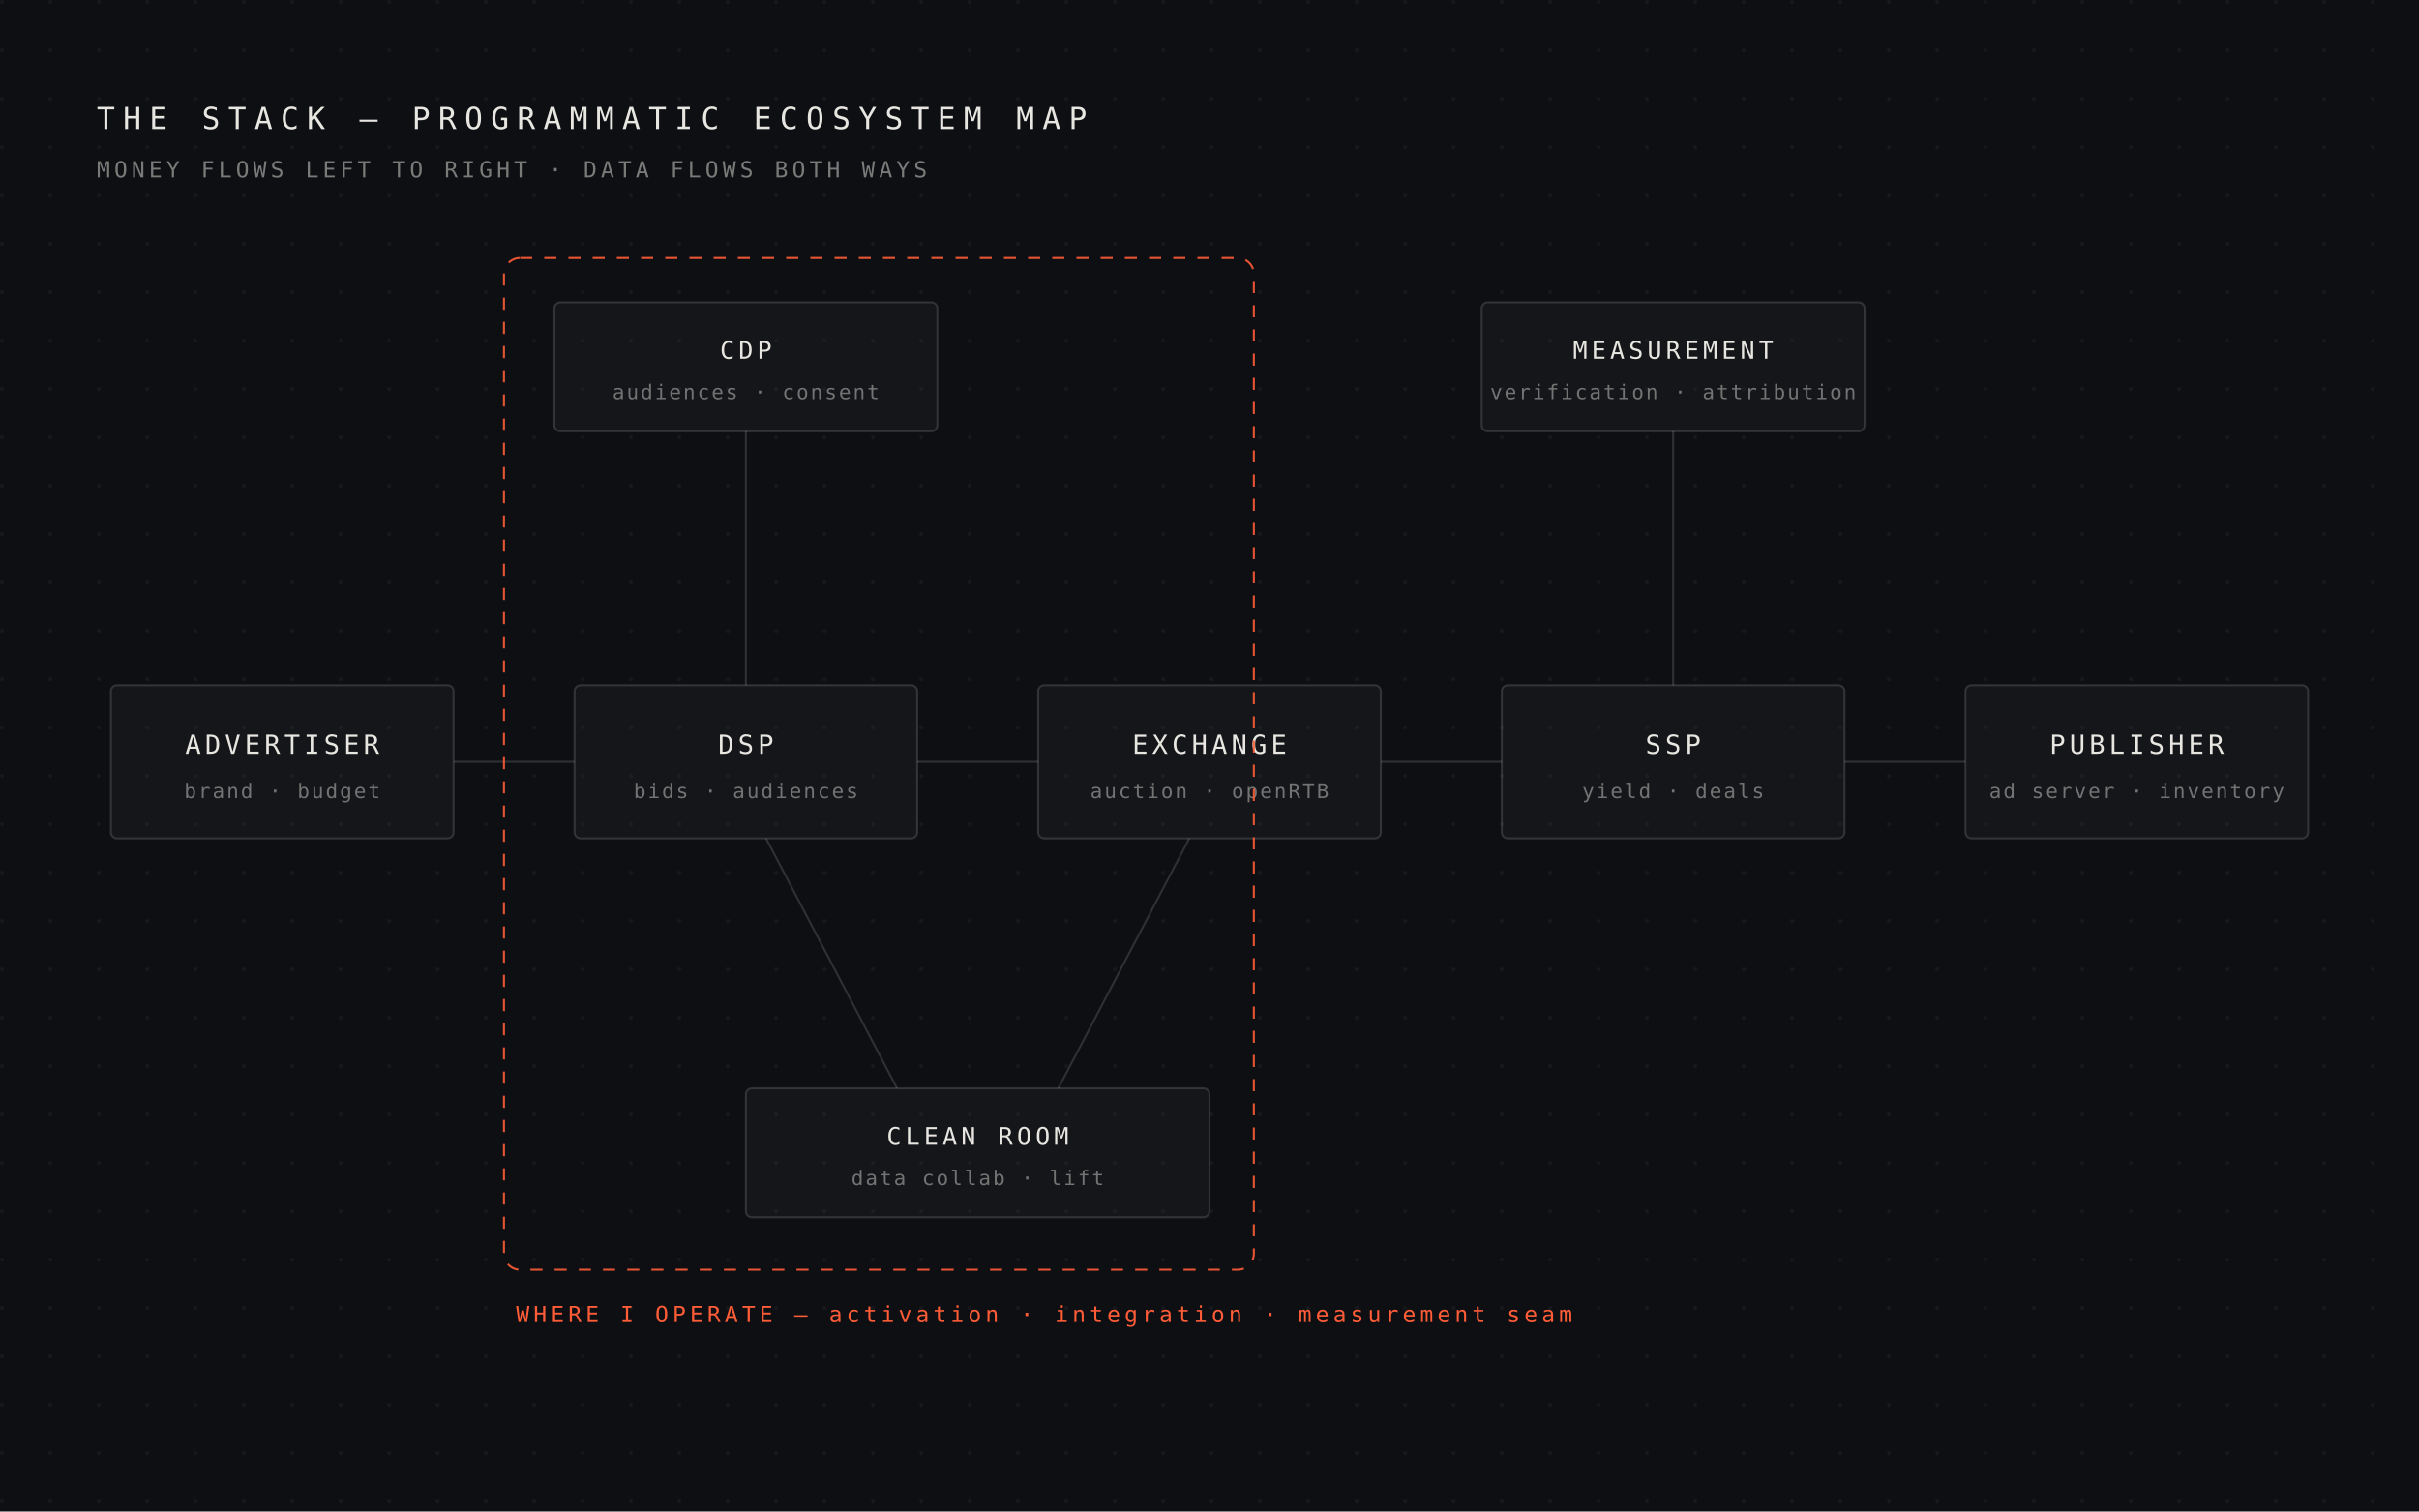
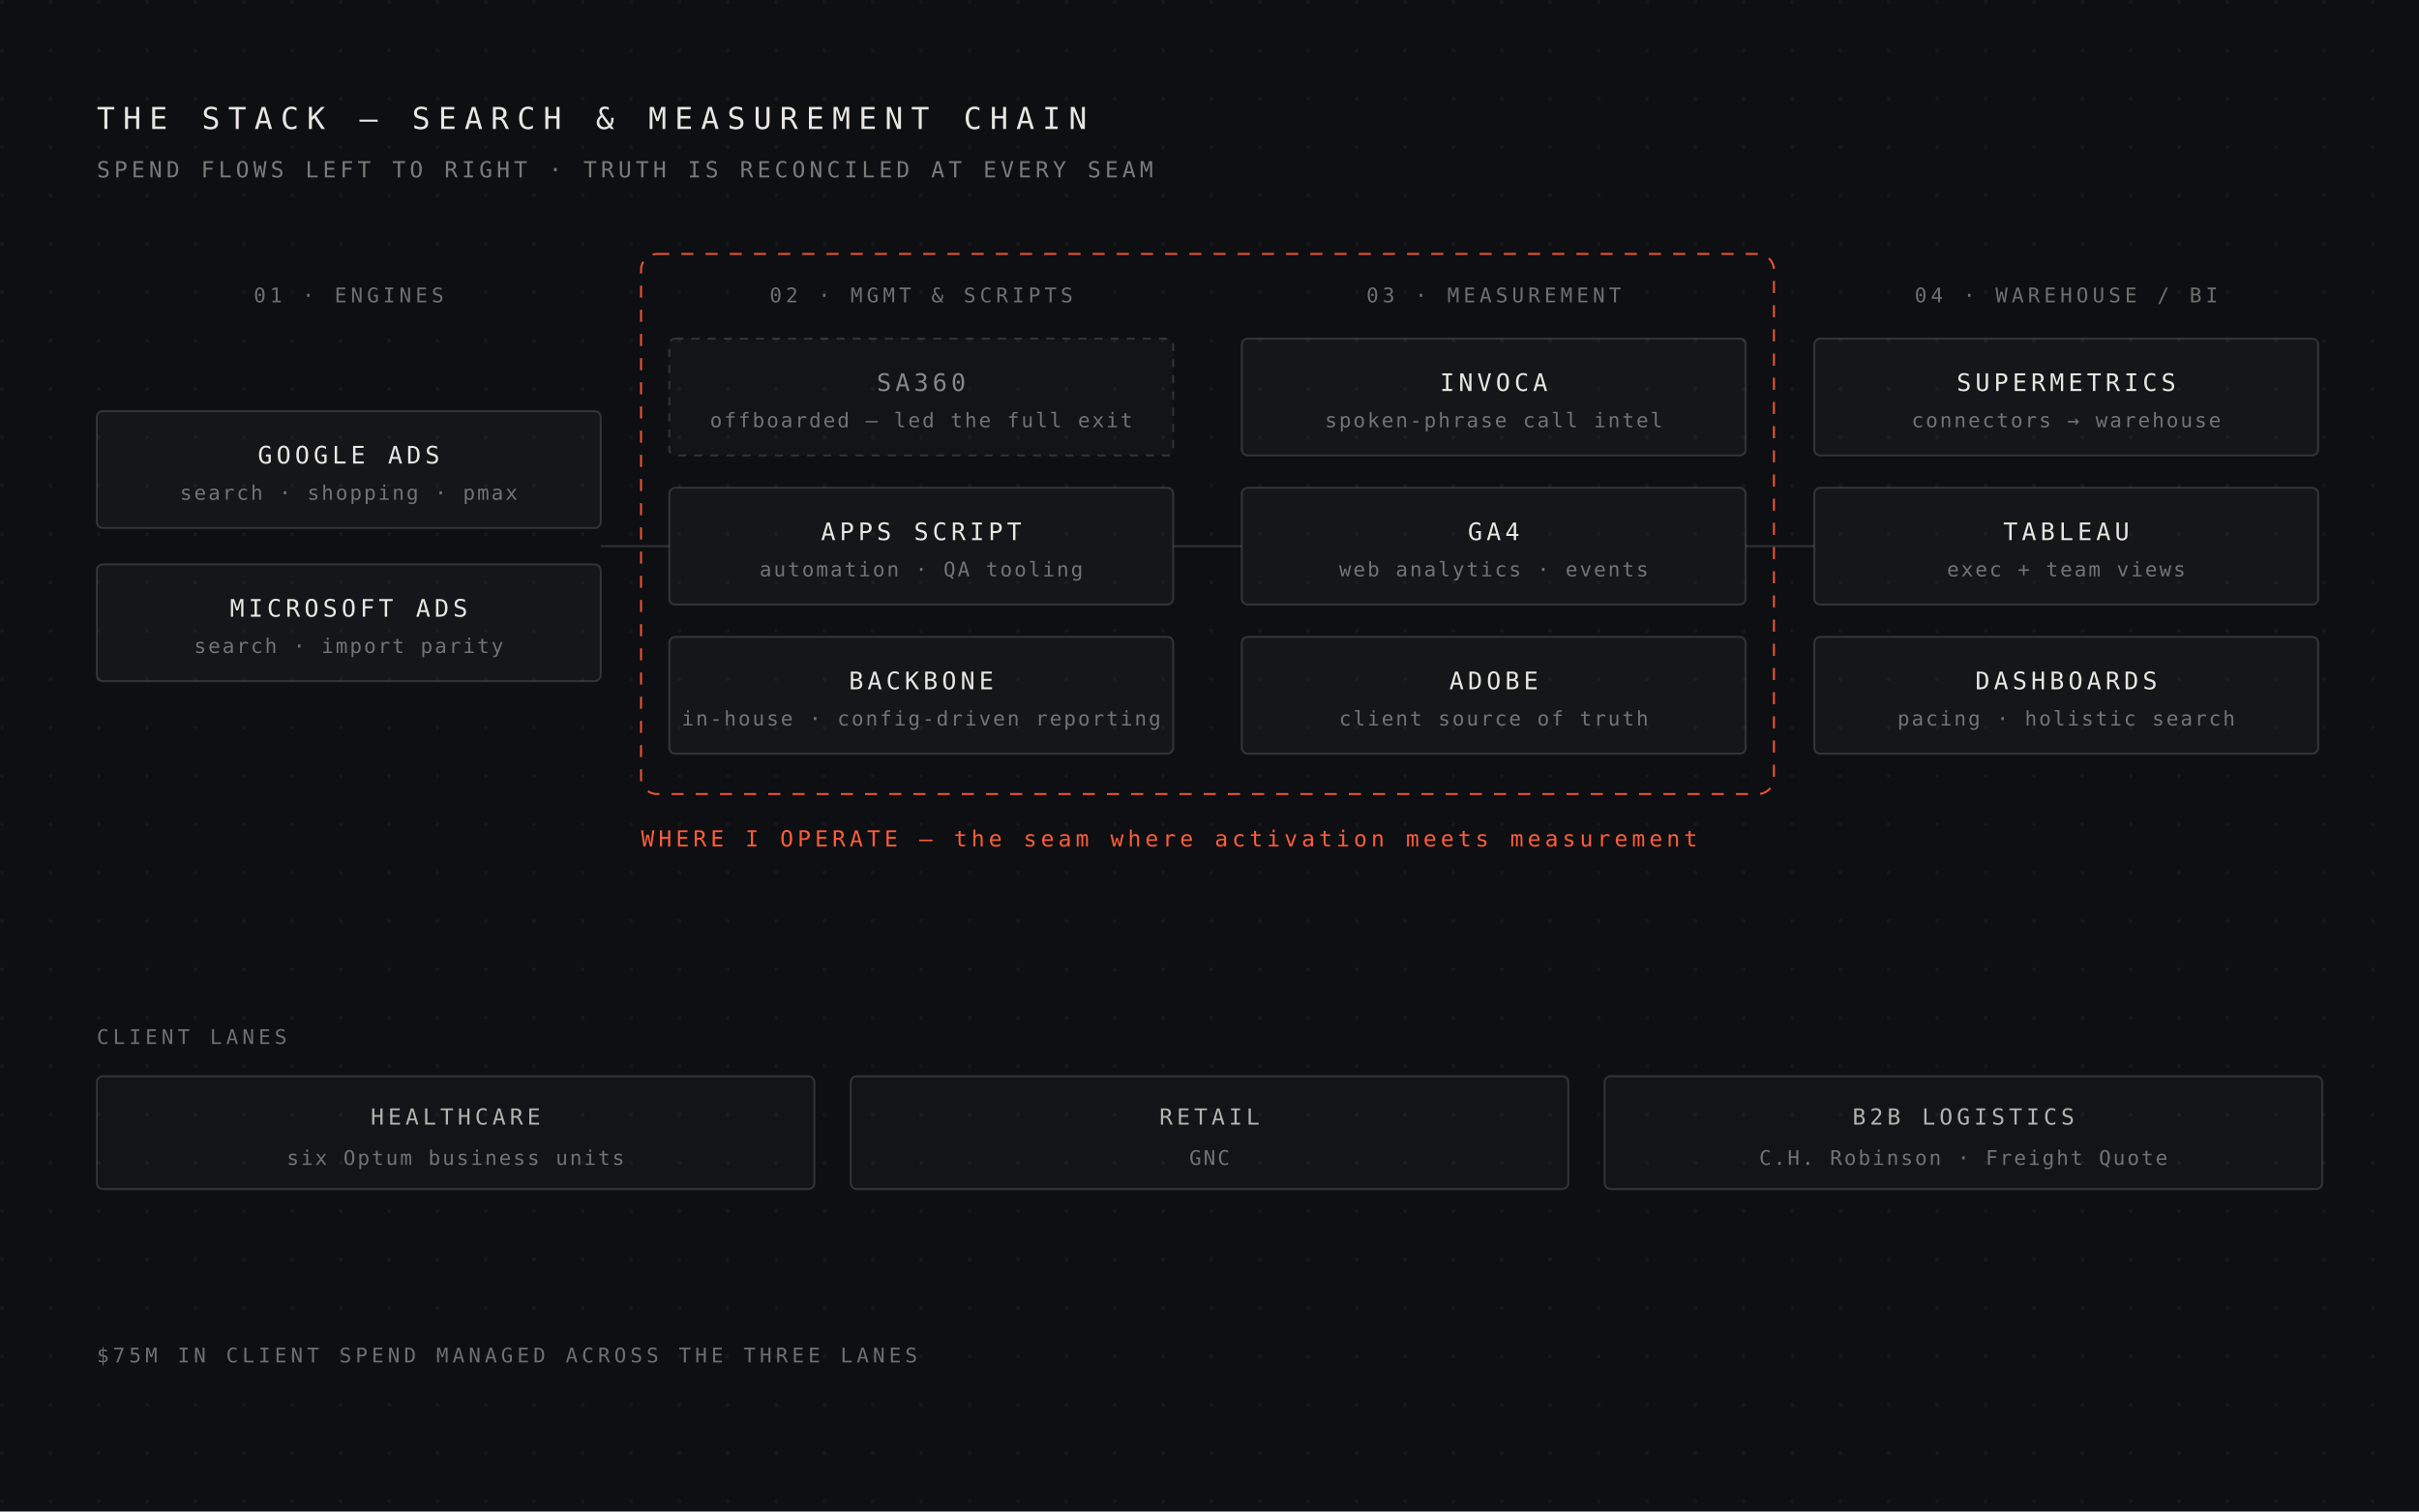
<svg xmlns="http://www.w3.org/2000/svg" width="1200" height="750" viewBox="0 0 1200 750" font-family="ui-monospace, 'SF Mono', Menlo, Consolas, monospace">
  <defs>
    <pattern id="dots" width="24" height="24" patternUnits="userSpaceOnUse">
      <circle cx="1" cy="1" r="1" fill="rgba(255,255,255,0.04)" />
    </pattern>
  </defs>
  <rect width="1200" height="750" fill="#0d0f13" />
  <rect width="1200" height="750" fill="url(#dots)" />
-   <text x="48" y="64" fill="#e8e6e1" font-size="15" letter-spacing="4">THE STACK — PROGRAMMATIC ECOSYSTEM MAP</text>
-   <text x="48" y="88" fill="#e8e6e1" fill-opacity="0.5" font-size="11" letter-spacing="2">MONEY FLOWS LEFT TO RIGHT · DATA FLOWS BOTH WAYS</text>
-   <line x1="225" y1="378" x2="285" y2="378" stroke="rgba(255,255,255,0.14)" />
-   <line x1="455" y1="378" x2="515" y2="378" stroke="rgba(255,255,255,0.14)" />
-   <line x1="685" y1="378" x2="745" y2="378" stroke="rgba(255,255,255,0.14)" />
-   <line x1="915" y1="378" x2="975" y2="378" stroke="rgba(255,255,255,0.14)" />
+   <text x="48" y="64" fill="#e8e6e1" font-size="15" letter-spacing="4">THE STACK — SEARCH &amp; MEASUREMENT CHAIN</text>
+   <text x="48" y="88" fill="#e8e6e1" fill-opacity="0.5" font-size="11" letter-spacing="2">SPEND FLOWS LEFT TO RIGHT · TRUTH IS RECONCILED AT EVERY SEAM</text>
+   <g fill="#e8e6e1" fill-opacity="0.45" font-size="10" letter-spacing="2" text-anchor="middle">
+     <text x="173" y="150">01 · ENGINES</text>
+     <text x="457" y="150">02 · MGMT &amp; SCRIPTS</text>
+     <text x="741" y="150">03 · MEASUREMENT</text>
+     <text x="1025" y="150">04 · WAREHOUSE / BI</text>
+   </g>
+   <line x1="298" y1="271" x2="332" y2="271" stroke="rgba(255,255,255,0.14)" />
+   <line x1="582" y1="271" x2="616" y2="271" stroke="rgba(255,255,255,0.14)" />
+   <line x1="866" y1="271" x2="900" y2="271" stroke="rgba(255,255,255,0.14)" />
  <g fill="rgba(255,255,255,0.03)" stroke="rgba(255,255,255,0.14)">
-     <rect x="55" y="340" width="170" height="76" rx="3" />
-     <rect x="285" y="340" width="170" height="76" rx="3" />
-     <rect x="515" y="340" width="170" height="76" rx="3" />
-     <rect x="745" y="340" width="170" height="76" rx="3" />
-     <rect x="975" y="340" width="170" height="76" rx="3" />
+     <rect x="48" y="204" width="250" height="58" rx="3" />
+     <rect x="48" y="280" width="250" height="58" rx="3" />
  </g>
-   <g fill="#e8e6e1" font-size="13" letter-spacing="2" text-anchor="middle">
-     <text x="140" y="374">ADVERTISER</text>
-     <text x="370" y="374">DSP</text>
-     <text x="600" y="374">EXCHANGE</text>
-     <text x="830" y="374">SSP</text>
-     <text x="1060" y="374">PUBLISHER</text>
+   <g fill="#e8e6e1" font-size="12" letter-spacing="2" text-anchor="middle">
+     <text x="173" y="230">GOOGLE ADS</text>
+     <text x="173" y="306">MICROSOFT ADS</text>
  </g>
  <g fill="#e8e6e1" fill-opacity="0.45" font-size="10" letter-spacing="1" text-anchor="middle">
-     <text x="140" y="396">brand · budget</text>
-     <text x="370" y="396">bids · audiences</text>
-     <text x="600" y="396">auction · openRTB</text>
-     <text x="830" y="396">yield · deals</text>
-     <text x="1060" y="396">ad server · inventory</text>
+     <text x="173" y="248">search · shopping · pmax</text>
+     <text x="173" y="324">search · import parity</text>
  </g>
-   <line x1="370" y1="214" x2="370" y2="340" stroke="rgba(255,255,255,0.14)" />
-   <line x1="830" y1="214" x2="830" y2="340" stroke="rgba(255,255,255,0.14)" />
+   <rect x="332" y="168" width="250" height="58" rx="3" fill="rgba(255,255,255,0.02)" stroke="rgba(255,255,255,0.14)" stroke-dasharray="4 4" />
  <g fill="rgba(255,255,255,0.03)" stroke="rgba(255,255,255,0.14)">
-     <rect x="275" y="150" width="190" height="64" rx="3" />
-     <rect x="735" y="150" width="190" height="64" rx="3" />
+     <rect x="332" y="242" width="250" height="58" rx="3" />
+     <rect x="332" y="316" width="250" height="58" rx="3" />
  </g>
  <g fill="#e8e6e1" font-size="12" letter-spacing="2" text-anchor="middle">
-     <text x="370" y="178">CDP</text>
-     <text x="830" y="178">MEASUREMENT</text>
+     <text x="457" y="194" fill-opacity="0.55">SA360</text>
+     <text x="457" y="268">APPS SCRIPT</text>
+     <text x="457" y="342">BACKBONE</text>
  </g>
  <g fill="#e8e6e1" fill-opacity="0.45" font-size="10" letter-spacing="1" text-anchor="middle">
-     <text x="370" y="198">audiences · consent</text>
-     <text x="830" y="198">verification · attribution</text>
+     <text x="457" y="212">offboarded — led the full exit</text>
+     <text x="457" y="286">automation · QA tooling</text>
+     <text x="457" y="360">in-house · config-driven reporting</text>
  </g>
-   <line x1="445" y1="540" x2="380" y2="416" stroke="rgba(255,255,255,0.14)" />
-   <line x1="525" y1="540" x2="590" y2="416" stroke="rgba(255,255,255,0.14)" />
-   <rect x="370" y="540" width="230" height="64" rx="3" fill="rgba(255,255,255,0.03)" stroke="rgba(255,255,255,0.14)" />
-   <text x="485" y="568" fill="#e8e6e1" font-size="12" letter-spacing="2" text-anchor="middle">CLEAN ROOM</text>
-   <text x="485" y="588" fill="#e8e6e1" fill-opacity="0.45" font-size="10" letter-spacing="1" text-anchor="middle">data collab · lift</text>
+   <g fill="rgba(255,255,255,0.03)" stroke="rgba(255,255,255,0.14)">
+     <rect x="616" y="168" width="250" height="58" rx="3" />
+     <rect x="616" y="242" width="250" height="58" rx="3" />
+     <rect x="616" y="316" width="250" height="58" rx="3" />
+   </g>
+   <g fill="#e8e6e1" font-size="12" letter-spacing="2" text-anchor="middle">
+     <text x="741" y="194">INVOCA</text>
+     <text x="741" y="268">GA4</text>
+     <text x="741" y="342">ADOBE</text>
+   </g>
+   <g fill="#e8e6e1" fill-opacity="0.45" font-size="10" letter-spacing="1" text-anchor="middle">
+     <text x="741" y="212">spoken-phrase call intel</text>
+     <text x="741" y="286">web analytics · events</text>
+     <text x="741" y="360">client source of truth</text>
+   </g>
+   <g fill="rgba(255,255,255,0.03)" stroke="rgba(255,255,255,0.14)">
+     <rect x="900" y="168" width="250" height="58" rx="3" />
+     <rect x="900" y="242" width="250" height="58" rx="3" />
+     <rect x="900" y="316" width="250" height="58" rx="3" />
+   </g>
+   <g fill="#e8e6e1" font-size="12" letter-spacing="2" text-anchor="middle">
+     <text x="1025" y="194">SUPERMETRICS</text>
+     <text x="1025" y="268">TABLEAU</text>
+     <text x="1025" y="342">DASHBOARDS</text>
+   </g>
+   <g fill="#e8e6e1" fill-opacity="0.45" font-size="10" letter-spacing="1" text-anchor="middle">
+     <text x="1025" y="212">connectors → warehouse</text>
+     <text x="1025" y="286">exec + team views</text>
+     <text x="1025" y="360">pacing · holistic search</text>
+   </g>
  <g stroke="#ff5c37" fill="none">
-     <rect x="250" y="128" width="372" height="502" rx="8" stroke-dasharray="6 6" stroke-opacity="0.9" />
+     <rect x="318" y="126" width="562" height="268" rx="8" stroke-dasharray="6 6" stroke-opacity="0.9" />
  </g>
-   <text x="256" y="656" fill="#ff5c37" font-size="11" letter-spacing="2">WHERE I OPERATE — activation · integration · measurement seam</text>
+   <text x="318" y="420" fill="#ff5c37" font-size="11" letter-spacing="2">WHERE I OPERATE — the seam where activation meets measurement</text>
+   <text x="48" y="518" fill="#e8e6e1" fill-opacity="0.45" font-size="10" letter-spacing="2">CLIENT LANES</text>
+   <g fill="rgba(255,255,255,0.02)" stroke="rgba(255,255,255,0.14)">
+     <rect x="48" y="534" width="356" height="56" rx="3" />
+     <rect x="422" y="534" width="356" height="56" rx="3" />
+     <rect x="796" y="534" width="356" height="56" rx="3" />
+   </g>
+   <g fill="#e8e6e1" fill-opacity="0.75" font-size="11" letter-spacing="2" text-anchor="middle">
+     <text x="226" y="558">HEALTHCARE</text>
+     <text x="600" y="558">RETAIL</text>
+     <text x="974" y="558">B2B LOGISTICS</text>
+   </g>
+   <g fill="#e8e6e1" fill-opacity="0.45" font-size="10" letter-spacing="1" text-anchor="middle">
+     <text x="226" y="578">six Optum business units</text>
+     <text x="600" y="578">GNC</text>
+     <text x="974" y="578">C.H. Robinson · Freight Quote</text>
+   </g>
+   <text x="48" y="676" fill="#e8e6e1" fill-opacity="0.45" font-size="10" letter-spacing="2">$75M IN CLIENT SPEND MANAGED ACROSS THE THREE LANES</text>
</svg>
